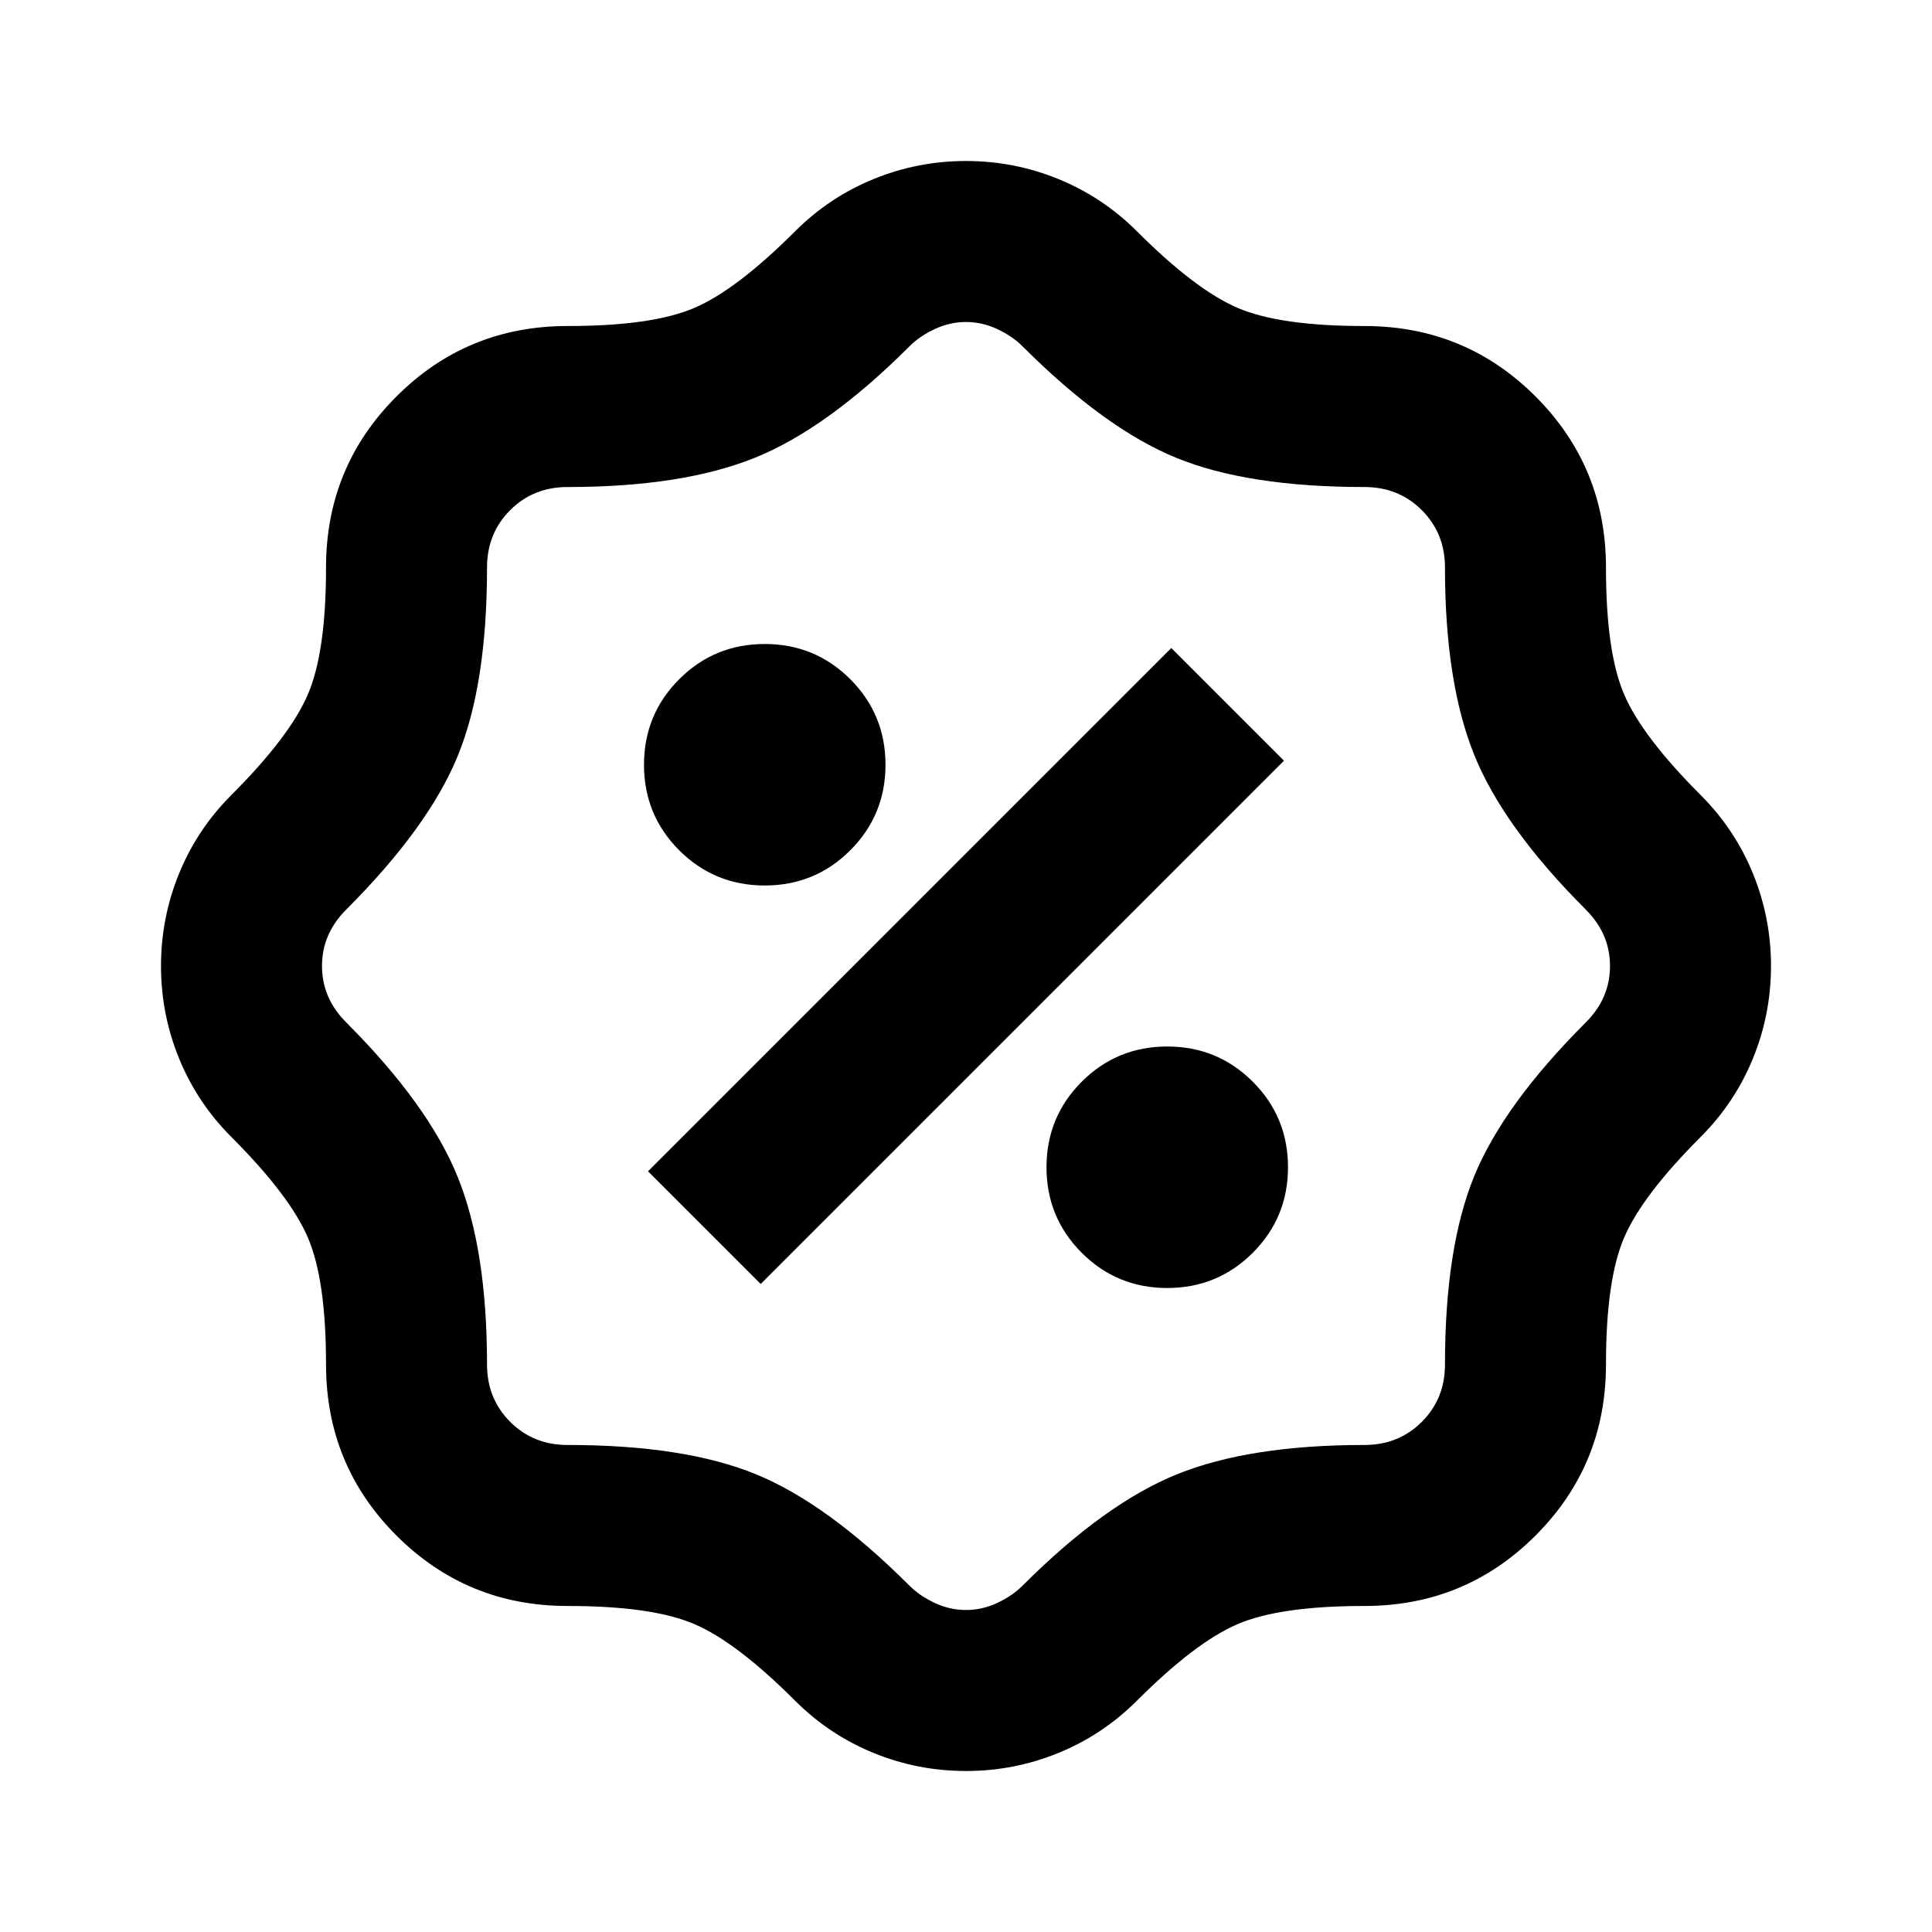
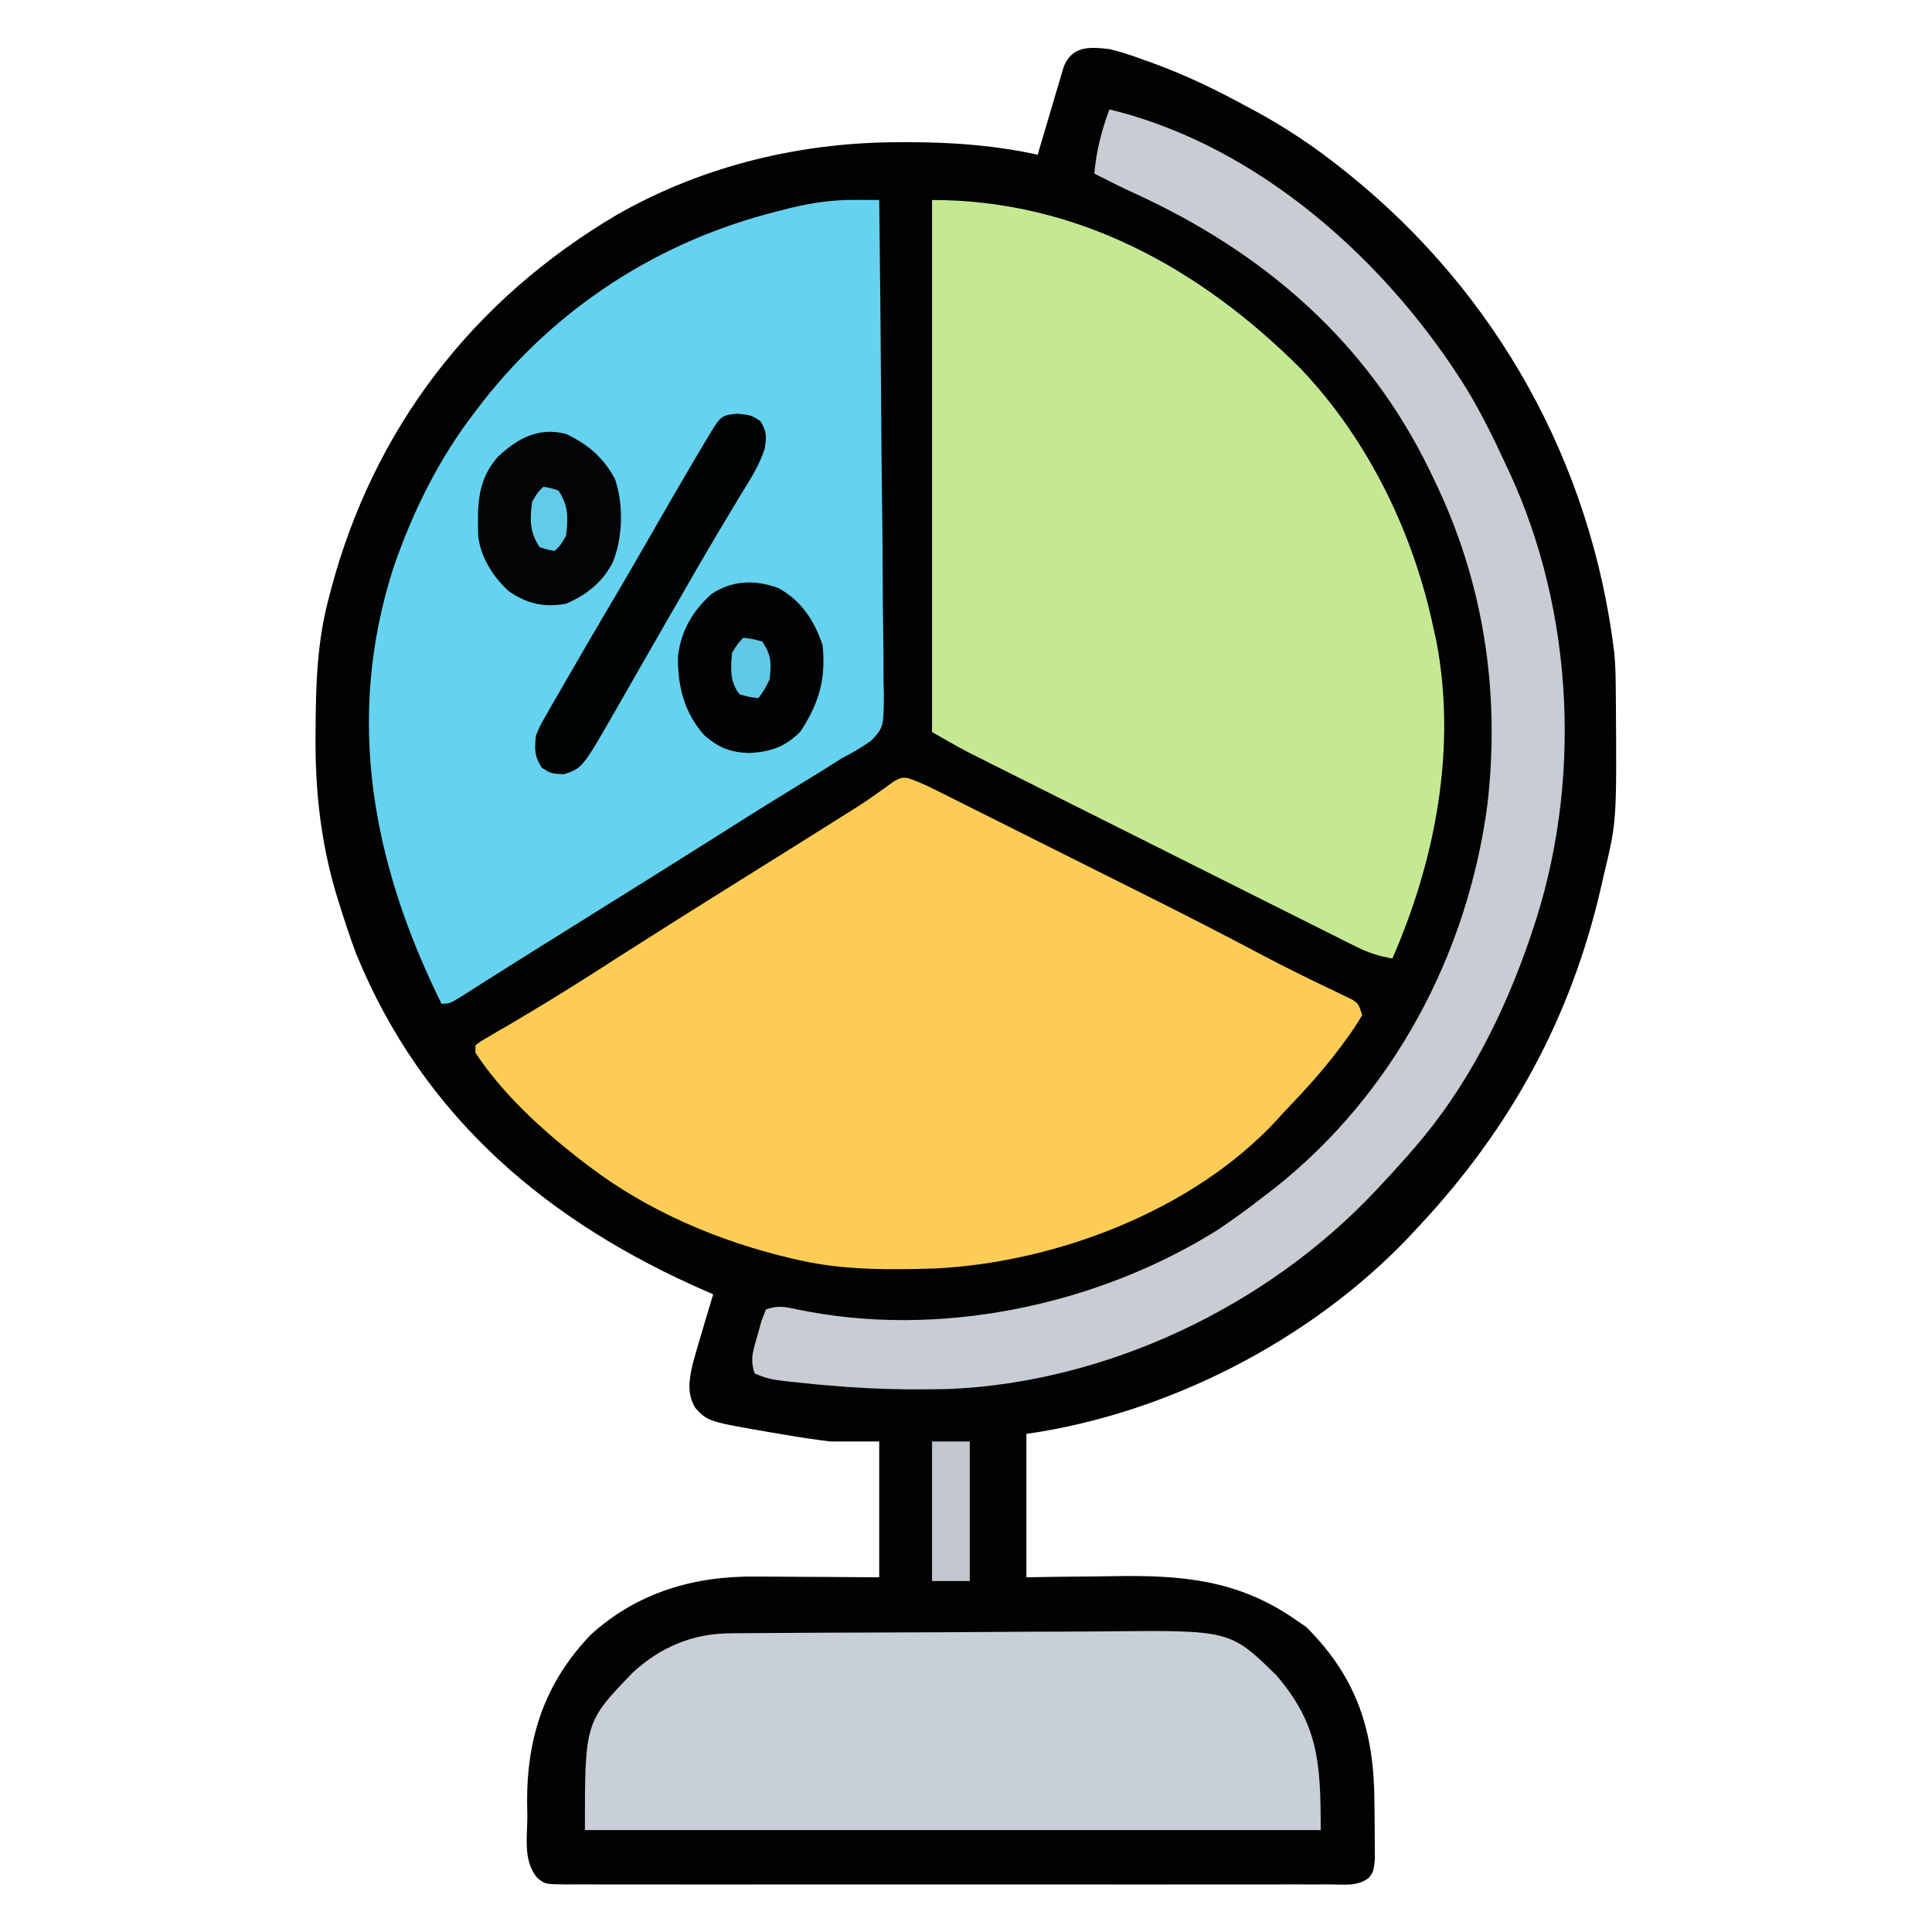
- <svg xmlns="http://www.w3.org/2000/svg" height="24px" viewBox="0 -960 960 960" width="24px" fill="#000000">
-   <path d="M480-80q-24 0-46-9t-39-26q-29-29-50-38t-63-9q-50 0-85-35t-35-85q0-42-9-63t-38-50q-17-17-26-39t-9-46q0-24 9-46t26-39q29-29 38-50t9-63q0-50 35-85t85-35q42 0 63-9t50-38q17-17 39-26t46-9q24 0 46 9t39 26q29 29 50 38t63 9q50 0 85 35t35 85q0 42 9 63t38 50q17 17 26 39t9 46q0 24-9 46t-26 39q-29 29-38 50t-9 63q0 50-35 85t-85 35q-42 0-63 9t-50 38q-17 17-39 26t-46 9Zm0-80q8 0 15.5-3.5T508-172q41-41 77-55.5t93-14.5q17 0 28.5-11.5T718-282q0-58 14.5-93.5T788-452q12-12 12-28t-12-28q-41-41-55.5-77T718-678q0-17-11.5-28.5T678-718q-58 0-93.5-14.5T508-788q-5-5-12.5-8.5T480-800q-8 0-15.5 3.5T452-788q-41 41-77 55.5T282-718q-17 0-28.5 11.5T242-678q0 58-14.5 93.5T172-508q-12 12-12 28t12 28q41 41 55.5 77t14.5 93q0 17 11.5 28.5T282-242q58 0 93.5 14.5T452-172q5 5 12.5 8.5T480-160Zm100-160q25 0 42.5-17.5T640-380q0-25-17.5-42.5T580-440q-25 0-42.5 17.5T520-380q0 25 17.5 42.5T580-320Zm-202-2 260-260-56-56-260 260 56 56Zm44.5-215.5Q440-555 440-580t-17.5-42.5Q405-640 380-640t-42.5 17.5Q320-605 320-580t17.5 42.5Q355-520 380-520t42.5-17.5ZM480-480Z" />
+ <svg xmlns="http://www.w3.org/2000/svg" version="1.1" width="512" height="512">
+   <path d="M0 0 C3.258 0.769 6.36 1.846 9.5 3 C10.372 3.314 11.244 3.628 12.143 3.951 C20.436 7.018 28.243 10.777 36 15 C36.611 15.326 37.221 15.652 37.851 15.988 C46.472 20.61 54.369 25.874 62 32 C62.519 32.416 63.038 32.832 63.573 33.261 C102.747 64.898 127.636 109.71 133.787 159.846 C134.136 163.372 134.182 166.885 134.203 170.426 C134.21 171.207 134.217 171.988 134.225 172.792 C134.448 204.702 134.448 204.702 131 219 C130.702 220.321 130.702 220.321 130.398 221.668 C122.461 256.531 106.392 285.938 82 312 C81.129 312.937 80.257 313.874 79.359 314.84 C53.29 342.234 15.414 361.655 -22 367 C-22 379.54 -22 392.08 -22 405 C-19.082 404.954 -16.163 404.907 -13.156 404.859 C-10.273 404.828 -7.39 404.804 -4.507 404.78 C-2.531 404.76 -0.555 404.733 1.421 404.698 C19.092 404.393 33.99 405.661 49 416 C50.578 417.083 50.578 417.083 52.188 418.188 C65.862 431.862 70.191 446.079 70.24 464.884 C70.25 467.125 70.281 469.365 70.312 471.605 C70.319 473.031 70.324 474.457 70.328 475.883 C70.337 477.176 70.347 478.469 70.356 479.801 C70 483 70 483 68.712 484.676 C65.732 486.98 62.038 486.41 58.421 486.381 C57.535 486.386 56.648 486.39 55.735 486.395 C52.752 486.407 49.77 486.398 46.787 486.388 C44.654 486.392 42.52 486.398 40.387 486.404 C34.583 486.418 28.78 486.412 22.976 486.403 C16.912 486.395 10.847 486.402 4.783 486.407 C-5.403 486.413 -15.588 486.405 -25.774 486.391 C-37.561 486.375 -49.349 486.38 -61.136 486.397 C-71.244 486.41 -81.352 486.412 -91.46 486.404 C-97.502 486.4 -103.545 486.399 -109.587 486.409 C-115.267 486.418 -120.947 486.412 -126.626 486.394 C-128.715 486.39 -130.804 486.391 -132.892 486.398 C-135.736 486.406 -138.578 486.396 -141.421 486.381 C-142.255 486.388 -143.088 486.394 -143.947 486.401 C-149.59 486.343 -149.59 486.343 -151.672 484.601 C-155.453 480.042 -154.226 473.816 -154.25 468.188 C-154.271 467.018 -154.291 465.848 -154.312 464.643 C-154.389 447.289 -149.568 432.893 -137.449 420.219 C-125.044 408.981 -110.051 404.614 -93.617 404.805 C-92.207 404.809 -92.207 404.809 -90.768 404.813 C-87.803 404.824 -84.839 404.849 -81.875 404.875 C-79.849 404.885 -77.823 404.894 -75.797 404.902 C-70.864 404.923 -65.933 404.962 -61 405 C-61 393.12 -61 381.24 -61 369 C-65.29 369 -69.58 369 -74 369 C-78.113 368.487 -82.118 367.916 -86.188 367.188 C-87.19 367.022 -88.192 366.856 -89.225 366.686 C-106.414 363.726 -106.414 363.726 -109.755 360.091 C-112.016 356.294 -111.376 352.659 -110.426 348.469 C-109.668 345.65 -108.848 342.856 -108 340.062 C-107.714 339.092 -107.428 338.122 -107.133 337.123 C-106.43 334.746 -105.719 332.372 -105 330 C-105.522 329.774 -106.044 329.549 -106.582 329.317 C-148.679 311.028 -181.813 283.231 -199.594 239.816 C-201.292 235.327 -202.769 230.772 -204.188 226.188 C-204.426 225.43 -204.664 224.673 -204.909 223.894 C-209.057 209.895 -210.534 196.095 -210.375 181.562 C-210.37 180.799 -210.366 180.035 -210.361 179.248 C-210.28 167.947 -209.891 156.974 -207 146 C-206.796 145.207 -206.592 144.413 -206.382 143.596 C-195.046 100.589 -168.664 66.384 -130.383 43.844 C-107.351 30.735 -81.245 24.566 -54.875 24.688 C-54.157 24.688 -53.439 24.688 -52.699 24.688 C-41.253 24.706 -30.201 25.547 -19 28 C-18.773 27.223 -18.547 26.446 -18.313 25.645 C-17.283 22.135 -16.235 18.63 -15.188 15.125 C-14.831 13.902 -14.475 12.678 -14.107 11.418 C-13.756 10.251 -13.405 9.085 -13.043 7.883 C-12.724 6.804 -12.404 5.725 -12.075 4.614 C-9.802 -0.913 -5.214 -0.584 0 0 Z " fill="#010201" transform="translate(294,13)" />
+   <path d="M0 0 C1.758 0.007 1.758 0.007 3.551 0.014 C4.892 0.023 4.892 0.023 6.26 0.032 C6.494 18.295 6.67 36.558 6.778 54.822 C6.83 63.303 6.9 71.782 7.014 80.262 C7.114 87.655 7.179 95.047 7.201 102.44 C7.214 106.354 7.244 110.266 7.317 114.179 C7.385 117.866 7.406 121.55 7.391 125.238 C7.395 127.23 7.449 129.222 7.504 131.213 C7.406 139.8 7.406 139.8 4.13 143.324 C1.579 145.138 -0.96 146.601 -3.74 148.032 C-5.382 149.055 -7.017 150.089 -8.642 151.138 C-10.319 152.168 -11.997 153.195 -13.677 154.22 C-15.535 155.361 -17.391 156.503 -19.248 157.646 C-20.171 158.214 -21.094 158.781 -22.046 159.367 C-26.066 161.852 -30.061 164.377 -34.052 166.907 C-44.216 173.344 -54.419 179.717 -64.624 186.087 C-68.805 188.697 -72.984 191.309 -77.163 193.921 C-79.192 195.19 -81.222 196.458 -83.253 197.725 C-87.755 200.535 -92.252 203.352 -96.732 206.196 C-97.48 206.67 -98.229 207.143 -99 207.631 C-100.368 208.497 -101.734 209.367 -103.097 210.24 C-107.516 213.032 -107.516 213.032 -109.74 213.032 C-128 176.065 -135.424 137.54 -122.418 97.309 C-117.296 82.484 -110.367 68.441 -100.74 56.032 C-100.034 55.105 -99.327 54.179 -98.599 53.224 C-78.79 28.105 -51.785 10.819 -20.74 3.032 C-18.99 2.582 -18.99 2.582 -17.205 2.122 C-11.34 0.726 -6.038 -0.031 0 0 Z " fill="#65D2EF" transform="translate(226.74,52.96777)" />
+   <path d="M0 0 C38.441 0 71.083 18.118 97.684 44.68 C115.721 63.645 127.702 88.491 133 114 C133.307 115.359 133.307 115.359 133.621 116.746 C139.096 145.177 133.45 174.801 122 201 C118.412 200.408 115.517 199.445 112.27 197.819 C110.886 197.131 110.886 197.131 109.475 196.43 C108.475 195.925 107.476 195.421 106.446 194.901 C105.383 194.371 104.321 193.841 103.226 193.295 C100.319 191.842 97.415 190.384 94.511 188.924 C91.466 187.394 88.417 185.87 85.368 184.345 C80.247 181.783 75.128 179.216 70.01 176.646 C63.457 173.355 56.9 170.071 50.343 166.79 C44.689 163.961 39.037 161.129 33.385 158.296 C31.576 157.39 29.768 156.484 27.959 155.578 C24.576 153.883 21.194 152.186 17.813 150.487 C16.817 149.989 15.822 149.49 14.796 148.977 C13.868 148.51 12.94 148.043 11.984 147.562 C11.186 147.162 10.388 146.761 9.565 146.348 C6.332 144.649 3.172 142.812 0 141 C0 94.47 0 47.94 0 0 Z " fill="#C5E993" transform="translate(247,53)" />
+   <path d="M0 0 C3.364 1.134 6.478 2.725 9.641 4.32 C10.372 4.684 11.103 5.049 11.856 5.424 C14.277 6.633 16.695 7.848 19.114 9.062 C20.811 9.912 22.509 10.761 24.206 11.609 C27.776 13.395 31.344 15.183 34.912 16.974 C39.428 19.24 43.946 21.501 48.465 23.761 C51.981 25.519 55.497 27.279 59.011 29.04 C60.673 29.872 62.335 30.704 63.997 31.536 C73.716 36.4 83.383 41.349 92.984 46.443 C99.596 49.948 106.294 53.255 113.059 56.455 C113.872 56.851 114.686 57.248 115.524 57.656 C116.235 57.996 116.947 58.335 117.68 58.685 C119.328 59.785 119.328 59.785 120.328 62.785 C118.998 65.076 117.651 67.106 116.078 69.222 C115.627 69.841 115.177 70.459 114.712 71.096 C110.017 77.41 104.778 83.123 99.328 88.785 C98.76 89.417 98.191 90.048 97.606 90.699 C75.432 114.631 39.116 128.36 7.163 129.942 C-4.811 130.299 -16.938 130.437 -28.672 127.785 C-29.412 127.618 -30.152 127.451 -30.915 127.279 C-50.078 122.786 -68.961 114.779 -84.672 102.785 C-85.562 102.113 -86.453 101.442 -87.371 100.75 C-97.478 92.806 -107.554 83.563 -114.672 72.785 C-114.672 72.125 -114.672 71.465 -114.672 70.785 C-113.185 69.678 -113.185 69.678 -111.07 68.457 C-110.281 67.994 -109.492 67.531 -108.679 67.054 C-107.81 66.553 -106.942 66.052 -106.047 65.535 C-98.478 61.084 -91.003 56.52 -83.609 51.785 C-82.225 50.9 -82.225 50.9 -80.813 49.997 C-78.976 48.821 -77.139 47.645 -75.303 46.468 C-71.31 43.914 -67.305 41.378 -63.297 38.847 C-62.537 38.368 -61.778 37.888 -60.996 37.394 C-54.566 33.339 -48.119 29.311 -41.672 25.285 C-34.185 20.609 -26.701 15.929 -19.234 11.222 C-18.496 10.758 -17.758 10.294 -16.998 9.816 C-16.293 9.371 -15.589 8.927 -14.863 8.469 C-14.18 8.039 -13.497 7.61 -12.793 7.167 C-11.266 6.172 -9.764 5.137 -8.28 4.078 C-7.49 3.519 -6.7 2.959 -5.886 2.383 C-4.819 1.603 -4.819 1.603 -3.73 0.809 C-1.672 -0.215 -1.672 -0.215 0 0 Z " fill="#FCCC55" transform="translate(240.6716,206.2151)" />
+   <path d="M0 0 C1.621 -0.015 1.621 -0.015 3.274 -0.03 C4.45 -0.036 5.625 -0.042 6.837 -0.048 C8.083 -0.058 9.329 -0.068 10.613 -0.078 C14.739 -0.108 18.865 -0.129 22.991 -0.148 C24.048 -0.153 24.048 -0.153 25.126 -0.158 C31.781 -0.189 38.437 -0.215 45.093 -0.232 C53.572 -0.254 62.051 -0.296 70.53 -0.366 C76.51 -0.413 82.489 -0.437 88.469 -0.445 C92.032 -0.449 95.593 -0.464 99.155 -0.504 C132.538 -0.862 132.538 -0.862 144.815 11.125 C156.051 24.251 156.558 34.522 156.558 52.161 C92.208 52.161 27.858 52.161 -38.442 52.161 C-38.442 23.576 -38.442 23.576 -25.786 10.442 C-18.476 3.684 -9.922 0.073 0 0 Z " fill="#C9CFD6" transform="translate(193.4424,432.8394)" />
+   <path d="M0 0 C39.631 9.559 73.852 40.422 94.844 74.344 C98.652 80.687 101.897 87.289 105 94 C105.307 94.653 105.614 95.305 105.93 95.978 C123.301 133.44 125.314 178.989 112 218 C111.791 218.617 111.583 219.234 111.368 219.87 C104.598 239.65 94.774 259.167 81 275 C80.326 275.784 79.652 276.567 78.957 277.375 C76.682 279.961 74.356 282.487 72 285 C71.535 285.499 71.07 285.998 70.591 286.512 C41.816 317.146 -0.423 337.319 -42.599 339.11 C-45.317 339.17 -48.031 339.19 -50.75 339.188 C-51.735 339.187 -52.72 339.186 -53.735 339.185 C-60.812 339.128 -67.826 338.756 -74.875 338.125 C-75.759 338.047 -76.643 337.968 -77.554 337.887 C-89.884 336.663 -89.884 336.663 -94 335 C-95.326 331.022 -94.386 328.883 -93.25 324.875 C-92.905 323.614 -92.559 322.354 -92.203 321.055 C-91.608 319.543 -91.608 319.543 -91 318 C-87.759 316.92 -86.121 317.28 -82.862 317.98 C-45.515 325.839 -3.345 317.103 28.889 296.811 C33.052 294.039 37.047 291.062 41 288 C41.967 287.257 42.934 286.515 43.93 285.75 C75.319 260.852 94.956 223.765 100.188 184.188 C103.632 154.24 99.178 125.097 86 98 C85.67 97.311 85.34 96.621 85 95.911 C68.338 61.453 40.765 37.757 6.387 22.106 C2.884 20.483 -0.557 18.747 -4 17 C-3.45 10.952 -2.096 5.694 0 0 Z " fill="#C7CDD3" transform="translate(294,29)" />
+   <path d="M0 0 C3.625 0.375 3.625 0.375 6.125 1.938 C7.822 4.695 7.818 6.096 7.276 9.236 C5.846 13.934 3.042 18.022 0.5 22.188 C-0.786 24.342 -2.071 26.497 -3.355 28.652 C-4.021 29.762 -4.687 30.872 -5.373 32.015 C-8.578 37.393 -11.694 42.822 -14.812 48.25 C-16.058 50.41 -17.305 52.57 -18.551 54.73 C-20.856 58.732 -23.156 62.737 -25.448 66.746 C-26.471 68.534 -27.495 70.321 -28.52 72.108 C-29.805 74.349 -31.086 76.592 -32.365 78.837 C-41.023 93.924 -41.023 93.924 -45.938 95.562 C-49.375 95.375 -49.375 95.375 -51.812 93.812 C-53.81 90.696 -53.682 89.039 -53.375 85.375 C-52.249 82.669 -52.249 82.669 -50.664 79.918 C-49.794 78.387 -49.794 78.387 -48.906 76.824 C-48.277 75.748 -47.648 74.672 -47 73.562 C-46.357 72.44 -45.715 71.318 -45.052 70.162 C-43.174 66.891 -41.279 63.631 -39.375 60.375 C-38.912 59.581 -38.449 58.786 -37.972 57.968 C-36.018 54.62 -34.049 51.282 -32.07 47.949 C-28.597 42.081 -25.212 36.161 -21.812 30.25 C-17.6 22.936 -13.387 15.624 -9.062 8.375 C-8.708 7.777 -8.353 7.178 -7.988 6.562 C-4.334 0.482 -4.334 0.482 0 0 Z " fill="#010404" transform="translate(195.375,109.625)" />
+   <path d="M0 0 C6.099 3.372 9.524 8.63 11.695 15.145 C12.602 24.213 10.739 30.478 5.82 38.02 C1.743 42.097 -2.006 43.362 -7.68 43.707 C-12.773 43.548 -15.806 42.315 -19.648 39 C-24.976 33.031 -26.744 25.968 -26.641 18.129 C-25.885 11.412 -22.734 5.96 -17.68 1.52 C-12.186 -2.119 -6.112 -2.269 0 0 Z " fill="#010304" transform="translate(206.3047,155.8555)" />
+   <path d="M0 0 C5.867 2.778 9.954 6.289 13 12 C15.274 18.821 15.088 27.387 12.375 34.062 C9.602 39.353 5.473 42.634 0 45 C-5.854 46.045 -10.354 45.018 -15.207 41.637 C-19.336 37.868 -22.79 32.432 -23.273 26.84 C-23.48 18.905 -23.556 12.217 -18 6 C-12.731 1.108 -7.237 -1.868 0 0 Z " fill="#020405" transform="translate(150,115)" />
+   <path d="M0 0 C3.3 0 6.6 0 10 0 C10 12.21 10 24.42 10 37 C6.7 37 3.4 37 0 37 C0 24.79 0 12.58 0 0 Z " fill="#C1C7CD" transform="translate(247,382)" />
+   <path d="M0 0 C2.375 0.312 2.375 0.312 5 1 C7.484 4.726 7.38 6.587 7 11 C5.5 13.938 5.5 13.938 4 16 C1.625 15.75 1.625 15.75 -1 15 C-3.656 11.711 -3.363 8.061 -3 4 C-1.5 1.562 -1.5 1.562 0 0 Z " fill="#61C9E5" transform="translate(197,169)" />
+   <path d="M0 0 C1.875 0.312 1.875 0.312 4 1 C6.675 5.013 6.587 8.284 6 13 C4.5 15.562 4.5 15.562 3 17 C1.125 16.688 1.125 16.688 -1 16 C-3.675 11.987 -3.587 8.716 -3 4 C-1.5 1.438 -1.5 1.438 0 0 Z " fill="#62CCE8" transform="translate(144,129)" />
</svg>
